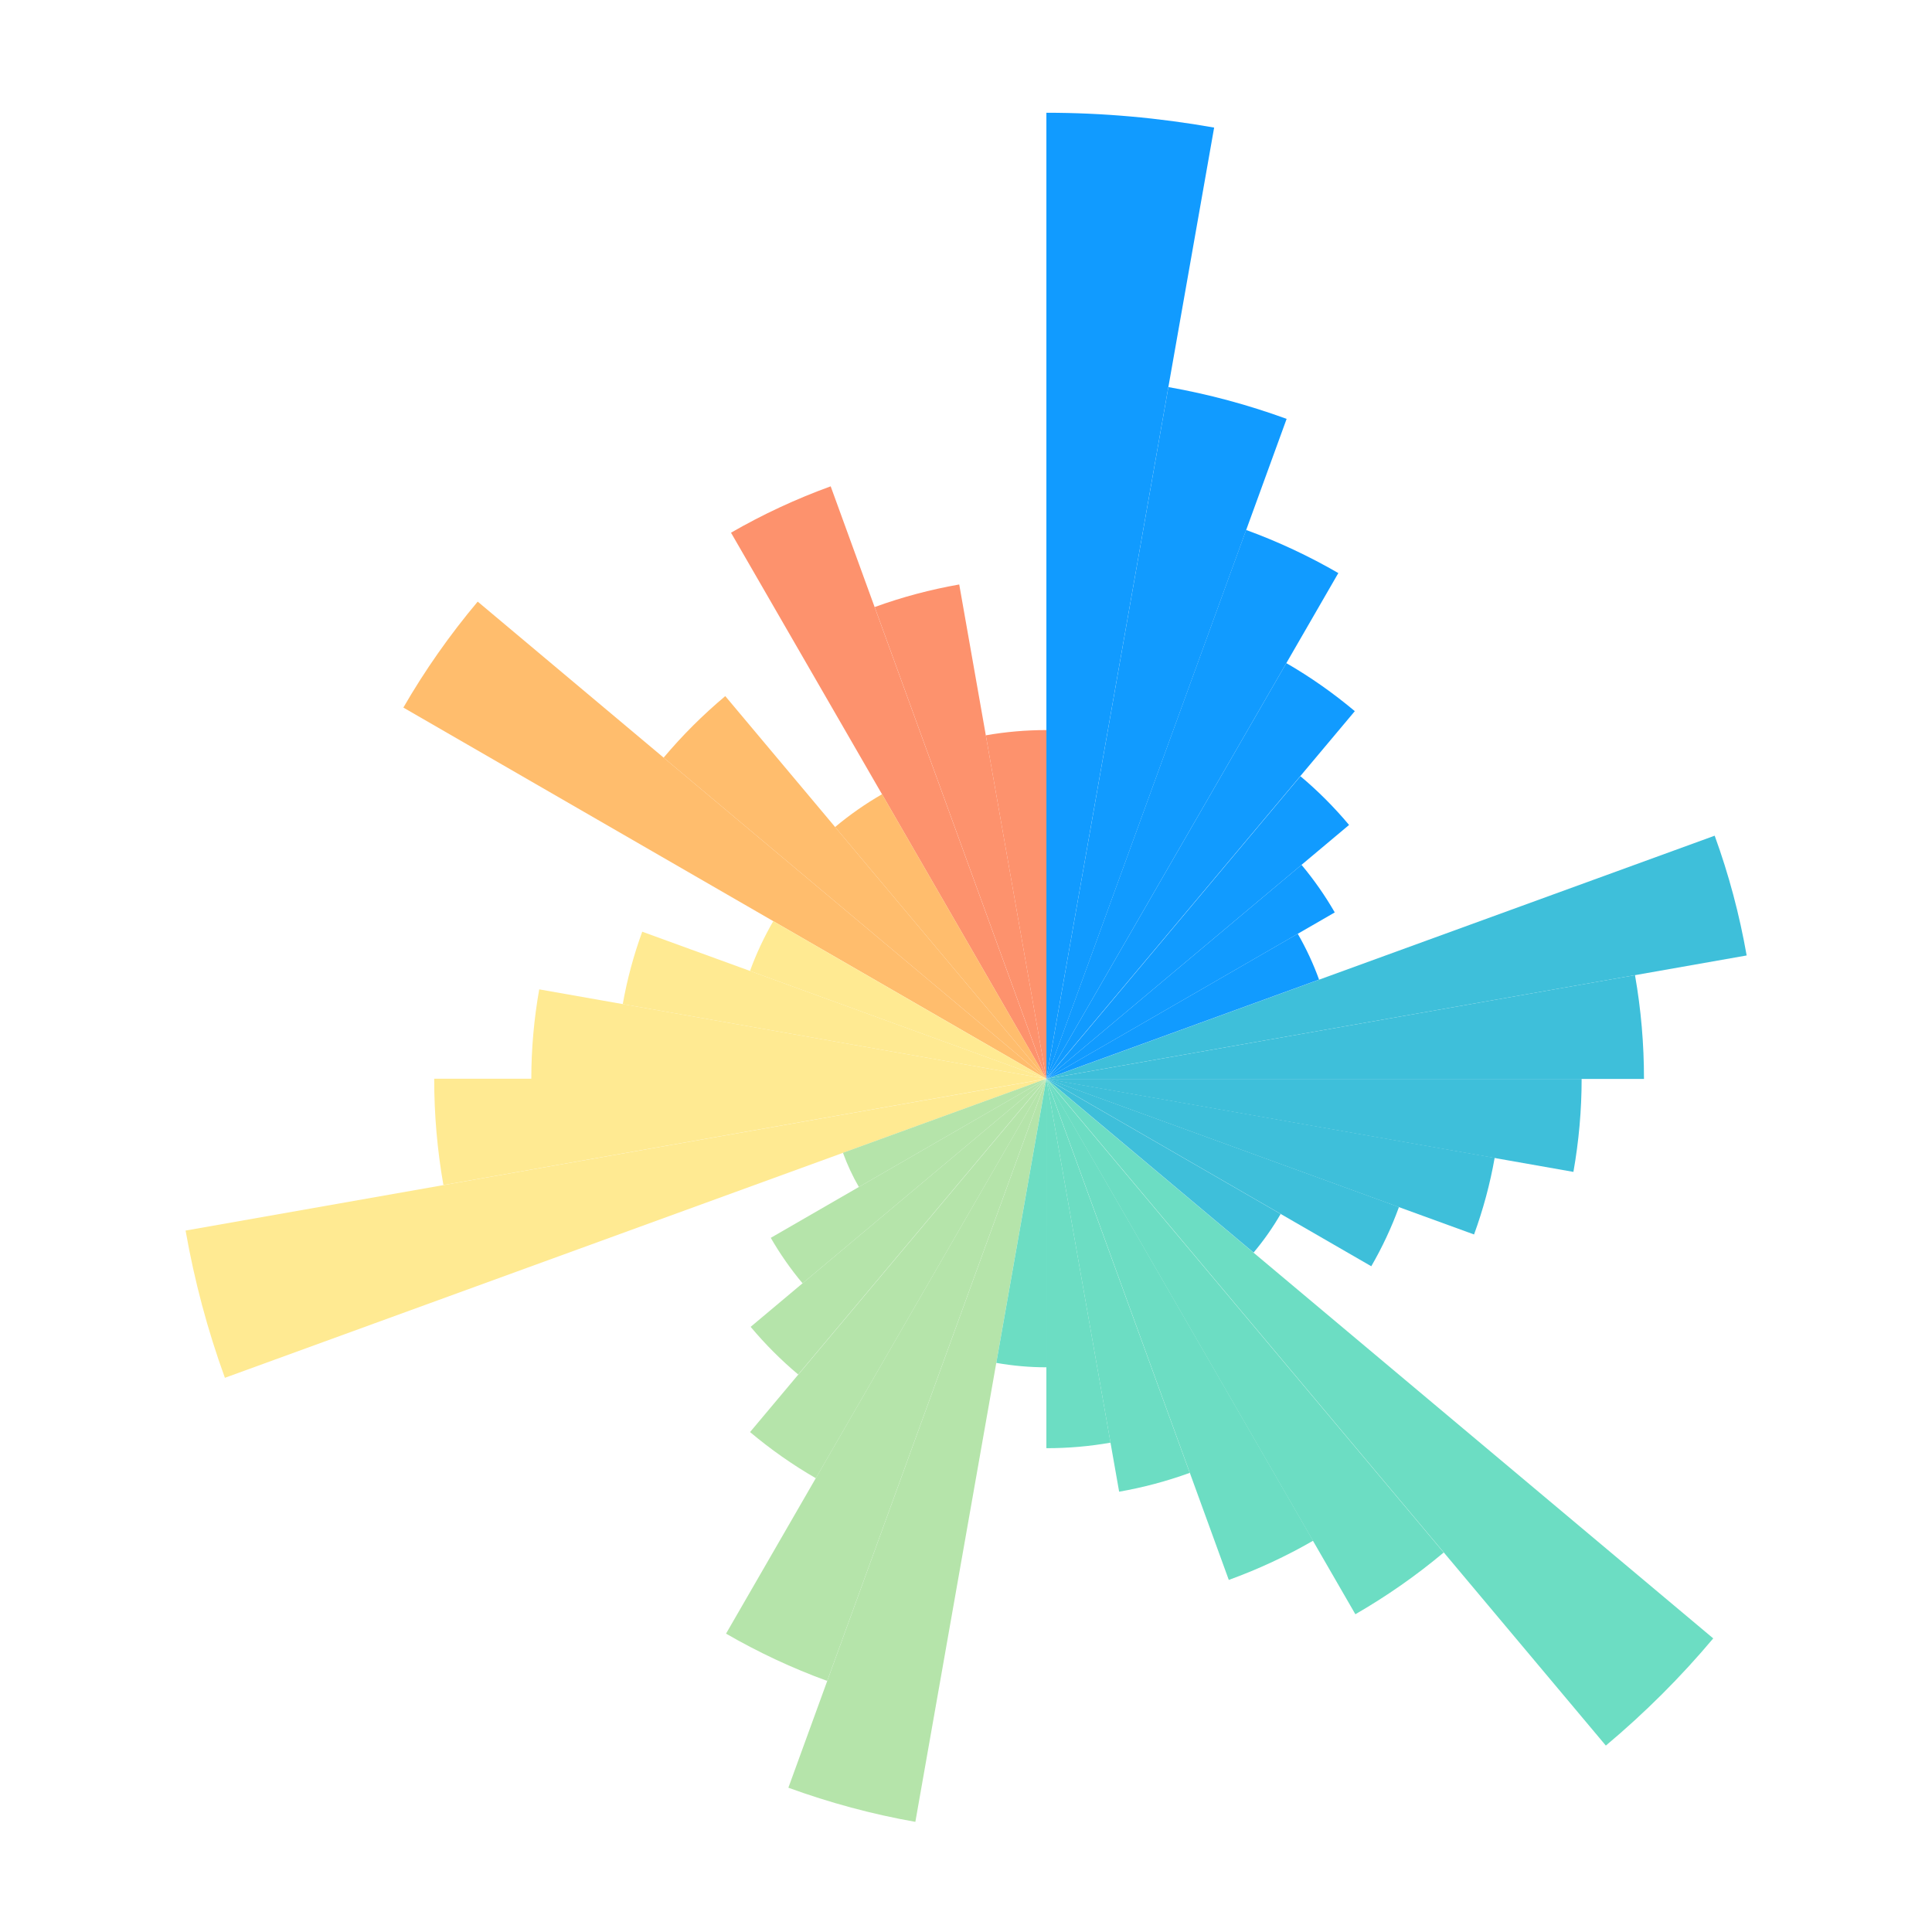
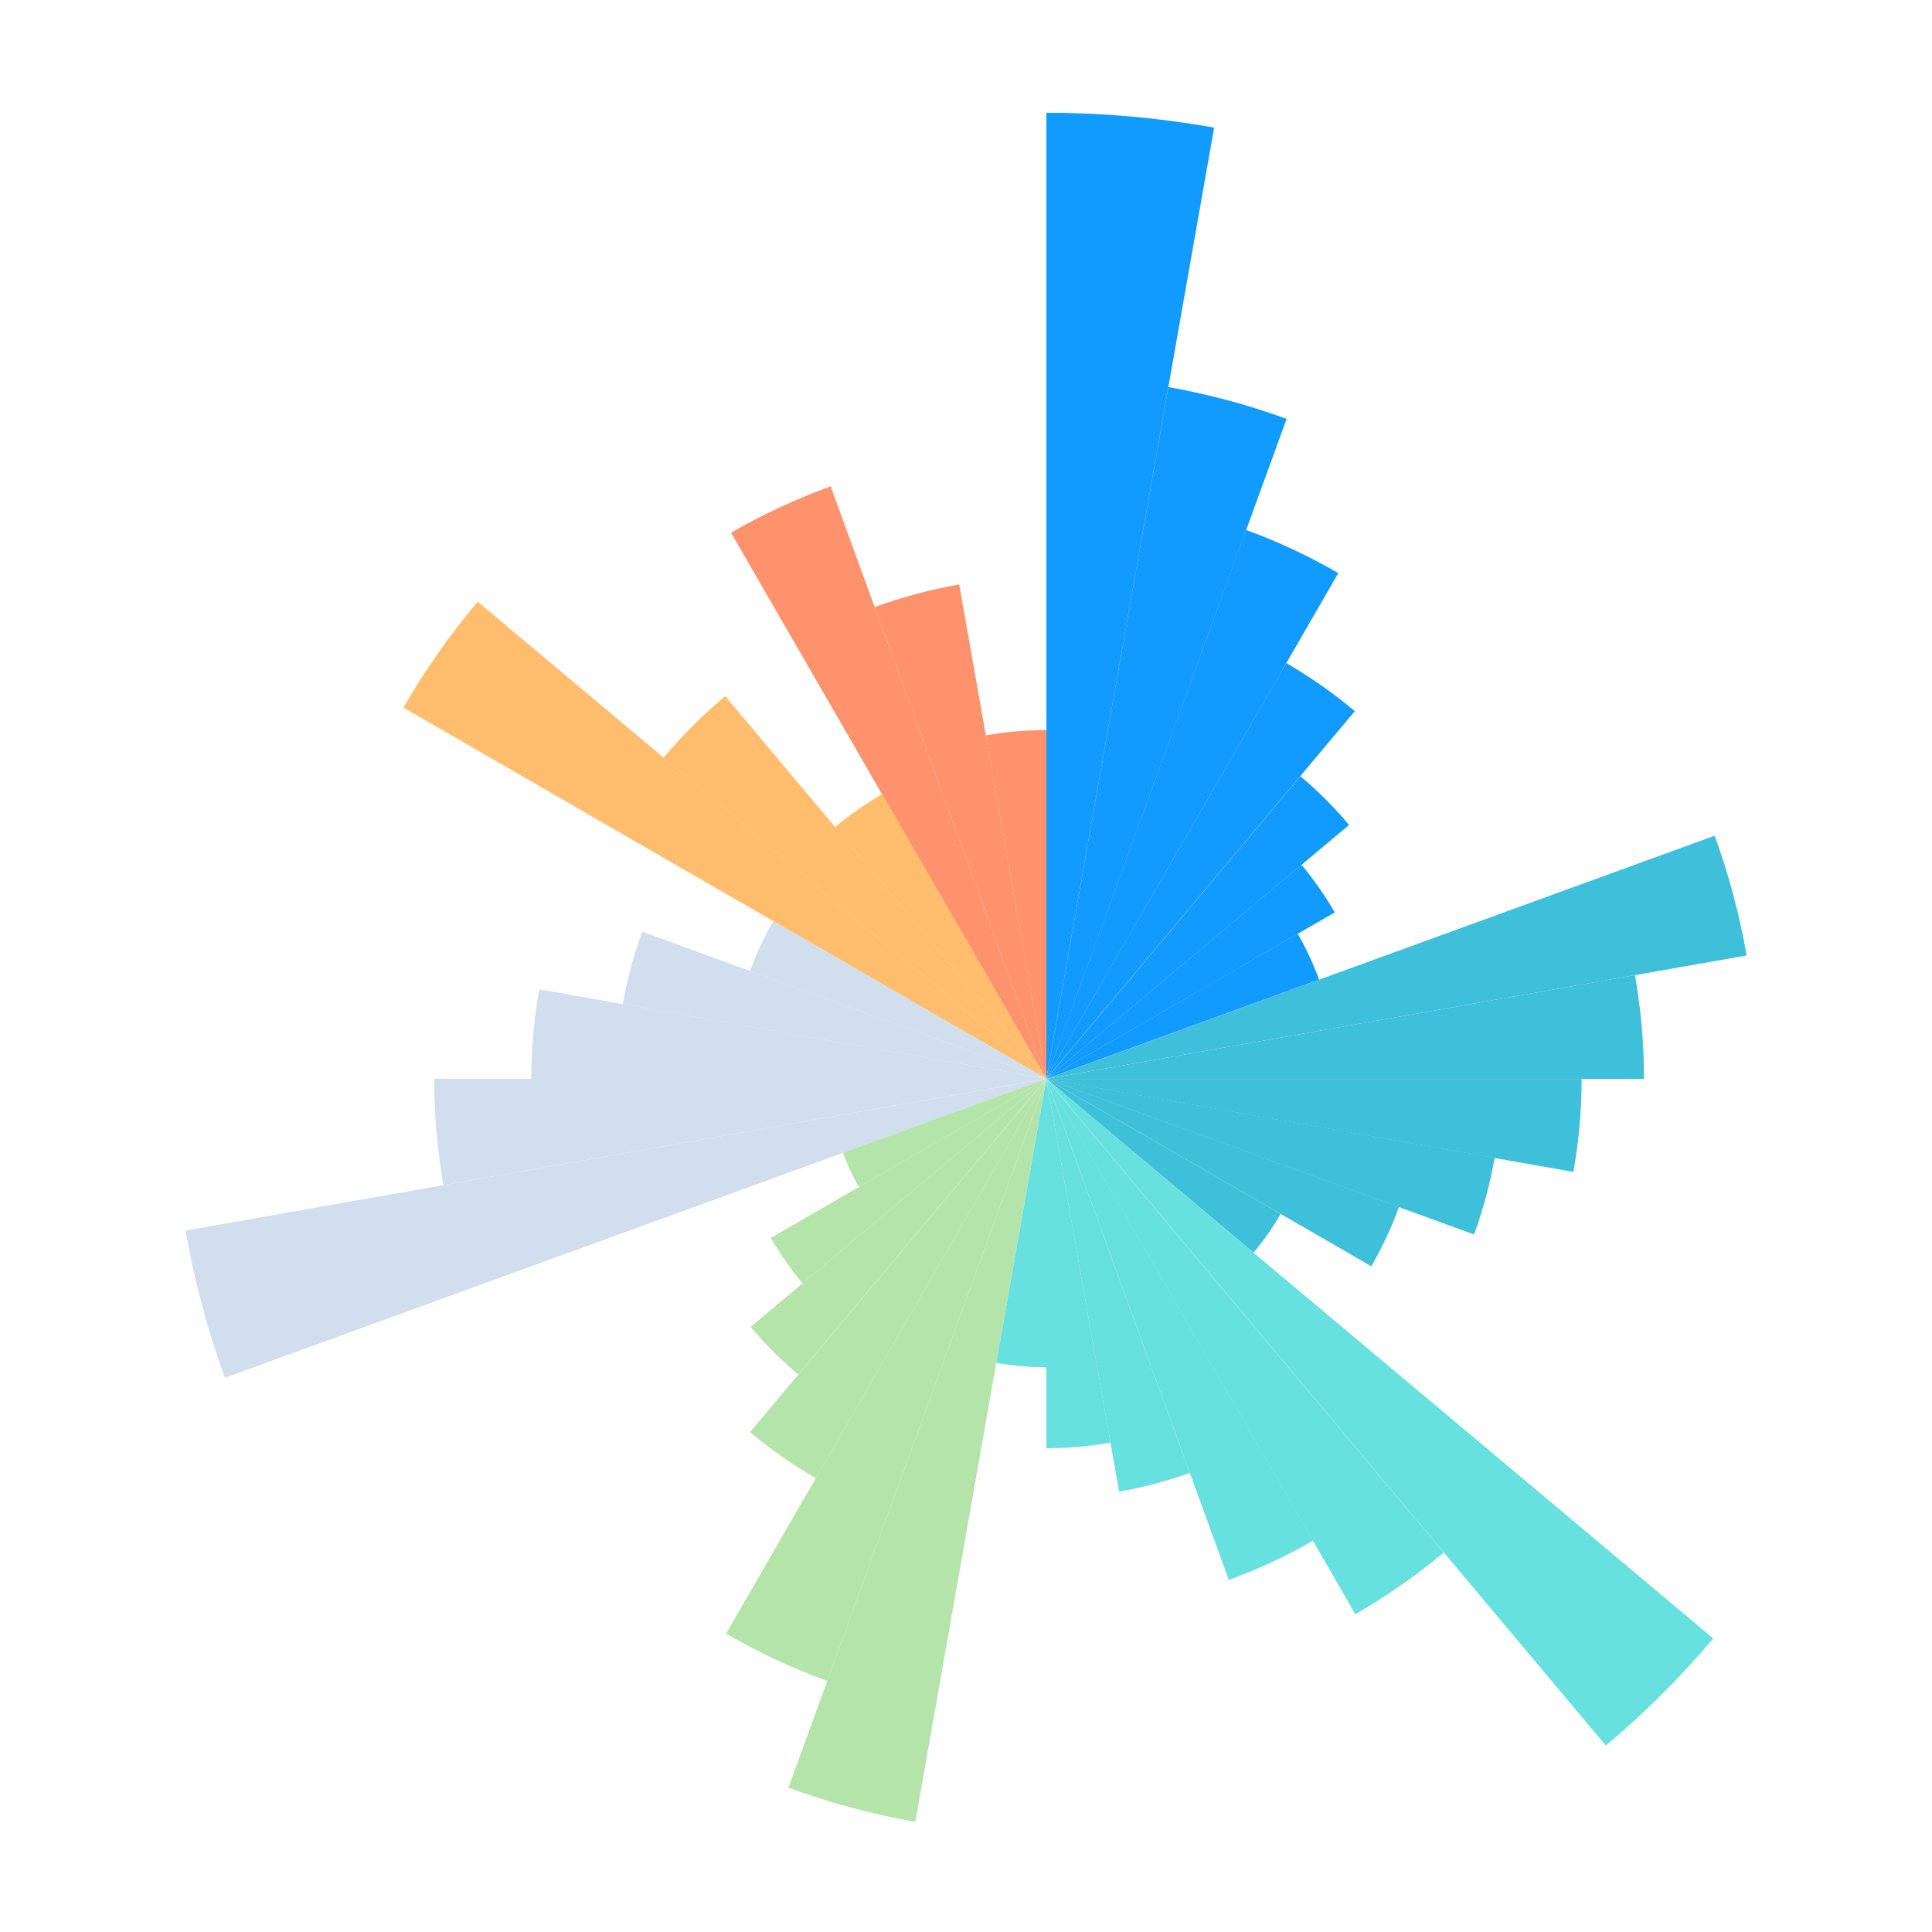
<svg xmlns="http://www.w3.org/2000/svg" width="100%" height="100%" viewBox="0 0 80 80" version="1.1" xml:space="preserve" style="fill-rule:evenodd;clip-rule:evenodd;stroke-linejoin:round;stroke-miterlimit:2;">
  <g transform="matrix(1,0,0,1,1979.29,-3526.51)">
    <g>
      <g>
        <g transform="matrix(0.521152,0,0,0.521152,-2427.45,3544.03)">
          <rect x="859.943" y="-33.506" width="153.506" height="153.506" style="fill:none;" />
        </g>
        <g transform="matrix(1,0,0,1,-2046.99,154.161)">
          <g transform="matrix(1.09645,0,0,1.09645,-12.4875,-331.198)">
            <path d="M118.986,3382.58C116.894,3382.21 114.774,3382.02 112.651,3382.02L112.651,3418.5L118.986,3382.58Z" style="fill:rgb(17,155,255);" />
          </g>
          <g transform="matrix(0.389987,-0.0687653,0.0687653,0.389987,-167.978,2091.6)">
            <path d="M118.986,3382.58C116.894,3382.21 114.774,3382.02 112.651,3382.02L112.651,3418.5L118.986,3382.58Z" style="fill:rgb(253,146,109);" />
          </g>
          <g transform="matrix(0.53556,-0.194928,0.194928,0.53556,-615.664,1608.17)">
            <path d="M118.986,3382.58C116.894,3382.21 114.774,3382.02 112.651,3382.02L112.651,3418.5L118.986,3382.58Z" style="fill:rgb(253,146,109);" />
          </g>
          <g transform="matrix(0.619867,-0.357881,0.357881,0.619867,-1182.22,1338.32)">
            <path d="M118.986,3382.58C116.894,3382.21 114.774,3382.02 112.651,3382.02L112.651,3418.5L118.986,3382.58Z" style="fill:rgb(253,146,109);" />
          </g>
          <g transform="matrix(0.285824,-0.239835,0.239835,0.285824,-741.046,2466.95)">
            <path d="M118.986,3382.58C116.894,3382.21 114.774,3382.02 112.651,3382.02L112.651,3418.5L118.986,3382.58Z" style="fill:rgb(255,189,109);" />
          </g>
          <g transform="matrix(0.364608,-0.434523,0.434523,0.364608,-1415.46,2219.56)">
            <path d="M118.986,3382.58C116.894,3382.21 114.774,3382.02 112.651,3382.02L112.651,3418.5L118.986,3382.58Z" style="fill:rgb(255,189,109);" />
          </g>
          <g transform="matrix(0.421393,-0.729875,0.729875,0.421393,-2431.52,2058.71)">
            <path d="M118.986,3382.58C116.894,3382.21 114.774,3382.02 112.651,3382.02L112.651,3418.5L118.986,3382.58Z" style="fill:rgb(255,189,109);" />
          </g>
          <g transform="matrix(0.122416,-0.336336,0.336336,0.122416,-1052.53,3036.43)">
-             <path d="M118.986,3382.58C116.894,3382.21 114.774,3382.02 112.651,3382.02L112.651,3418.5L118.986,3382.58Z" style="fill:rgb(255,234,146);" />
+             <path d="M118.986,3382.58C116.894,3382.21 114.774,3382.02 112.651,3382.02L112.651,3418.5L118.986,3382.58Z" style="fill:rgb(208,222,238);" />
          </g>
          <g transform="matrix(0.084774,-0.480777,0.480777,0.084774,-1542.06,3181.38)">
-             <path d="M118.986,3382.58C116.894,3382.21 114.774,3382.02 112.651,3382.02L112.651,3418.5L118.986,3382.58Z" style="fill:rgb(255,234,146);" />
+             <path d="M118.986,3382.58C116.894,3382.21 114.774,3382.02 112.651,3382.02L112.651,3418.5L118.986,3382.58Z" style="fill:rgb(208,222,238);" />
          </g>
          <g transform="matrix(2.9599e-17,-0.584636,0.584636,2.9599e-17,-1887.55,3482.88)">
-             <path d="M118.986,3382.58C116.894,3382.21 114.774,3382.02 112.651,3382.02L112.651,3418.5L118.986,3382.58Z" style="fill:rgb(255,234,146);" />
+             <path d="M118.986,3382.58C116.894,3382.21 114.774,3382.02 112.651,3382.02L112.651,3418.5L118.986,3382.58Z" style="fill:rgb(208,222,238);" />
          </g>
          <g transform="matrix(-0.12066,-0.684296,0.684296,-0.12066,-2214.65,3906.58)">
-             <path d="M118.986,3382.58C116.894,3382.21 114.774,3382.02 112.651,3382.02L112.651,3418.5L118.986,3382.58Z" style="fill:rgb(255,234,146);" />
+             <path d="M118.986,3382.58C116.894,3382.21 114.774,3382.02 112.651,3382.02L112.651,3418.5L118.986,3382.58Z" style="fill:rgb(208,222,238);" />
          </g>
          <g transform="matrix(-0.339377,-0.932432,0.932432,-0.339377,-3038.26,4682.22)">
-             <path d="M118.986,3382.58C116.894,3382.21 114.774,3382.02 112.651,3382.02L112.651,3418.5L118.986,3382.58Z" style="fill:rgb(255,234,146);" />
+             <path d="M118.986,3382.58C116.894,3382.21 114.774,3382.02 112.651,3382.02L112.651,3418.5L118.986,3382.58Z" style="fill:rgb(208,222,238);" />
          </g>
          <g transform="matrix(-0.122883,-0.21284,0.21284,-0.122883,-602.722,3861.07)">
            <path d="M118.986,3382.58C116.894,3382.21 114.774,3382.02 112.651,3382.02L112.651,3418.5L118.986,3382.58Z" style="fill:rgb(181,228,170);" />
          </g>
          <g transform="matrix(-0.232201,-0.276726,0.276726,-0.232201,-808.803,4241.97)">
            <path d="M118.986,3382.58C116.894,3382.21 114.774,3382.02 112.651,3382.02L112.651,3418.5L118.986,3382.58Z" style="fill:rgb(181,228,170);" />
          </g>
          <g transform="matrix(-0.335723,-0.281705,0.281705,-0.335723,-814.161,4596.42)">
            <path d="M118.986,3382.58C116.894,3382.21 114.774,3382.02 112.651,3382.02L112.651,3418.5L118.986,3382.58Z" style="fill:rgb(181,228,170);" />
          </g>
          <g transform="matrix(-0.453172,-0.261639,0.261639,-0.453172,-732.336,4995.67)">
            <path d="M118.986,3382.58C116.894,3382.21 114.774,3382.02 112.651,3382.02L112.651,3418.5L118.986,3382.58Z" style="fill:rgb(181,228,170);" />
          </g>
          <g transform="matrix(-0.683299,-0.2487,0.2487,-0.683299,-662.181,5780.9)">
            <path d="M118.986,3382.58C116.894,3382.21 114.774,3382.02 112.651,3382.02L112.651,3418.5L118.986,3382.58Z" style="fill:rgb(181,228,170);" />
          </g>
          <g transform="matrix(-0.843201,-0.148679,0.148679,-0.843201,-302.245,6316.26)">
            <path d="M118.986,3382.58C116.894,3382.21 114.774,3382.02 112.651,3382.02L112.651,3418.5L118.986,3382.58Z" style="fill:rgb(181,228,170);" />
          </g>
          <g transform="matrix(-0.327338,-4.97175e-17,4.97175e-17,-0.327338,147.903,4536.03)">
-             <path d="M118.986,3382.58C116.894,3382.21 114.774,3382.02 112.651,3382.02L112.651,3418.5L118.986,3382.58Z" style="fill:rgb(108,221,195);" />
+             <path d="M118.986,3382.58C116.894,3382.21 114.774,3382.02 112.651,3382.02L112.651,3418.5L118.986,3382.58Z" style="fill:rgb(102,225,223);" />
          </g>
          <g transform="matrix(-0.412882,0.0728023,-0.0728023,-0.412882,406.415,4820.26)">
-             <path d="M118.986,3382.58C116.894,3382.21 114.774,3382.02 112.651,3382.02L112.651,3418.5L118.986,3382.58Z" style="fill:rgb(108,221,195);" />
+             <path d="M118.986,3382.58C116.894,3382.21 114.774,3382.02 112.651,3382.02L112.651,3418.5L118.986,3382.58Z" style="fill:rgb(102,225,223);" />
          </g>
          <g transform="matrix(-0.447206,0.16277,-0.16277,-0.447206,717.835,4927.46)">
-             <path d="M118.986,3382.58C116.894,3382.21 114.774,3382.02 112.651,3382.02L112.651,3418.5L118.986,3382.58Z" style="fill:rgb(108,221,195);" />
+             <path d="M118.986,3382.58C116.894,3382.21 114.774,3382.02 112.651,3382.02L112.651,3418.5L118.986,3382.58Z" style="fill:rgb(102,225,223);" />
          </g>
          <g transform="matrix(-0.524276,0.302691,-0.302691,-0.524276,1204.84,5175.16)">
-             <path d="M118.986,3382.58C116.894,3382.21 114.774,3382.02 112.651,3382.02L112.651,3418.5L118.986,3382.58Z" style="fill:rgb(108,221,195);" />
+             <path d="M118.986,3382.58C116.894,3382.21 114.774,3382.02 112.651,3382.02L112.651,3418.5L118.986,3382.58Z" style="fill:rgb(102,225,223);" />
          </g>
          <g transform="matrix(-0.537444,0.450969,-0.450969,-0.537444,1713.21,5203.48)">
-             <path d="M118.986,3382.58C116.894,3382.21 114.774,3382.02 112.651,3382.02L112.651,3418.5L118.986,3382.58Z" style="fill:rgb(108,221,195);" />
+             <path d="M118.986,3382.58C116.894,3382.21 114.774,3382.02 112.651,3382.02L112.651,3418.5L118.986,3382.58Z" style="fill:rgb(102,225,223);" />
          </g>
          <g transform="matrix(-0.635045,0.756817,-0.756817,-0.635045,2769.75,5502.67)">
-             <path d="M118.986,3382.58C116.894,3382.21 114.774,3382.02 112.651,3382.02L112.651,3418.5L118.986,3382.58Z" style="fill:rgb(108,221,195);" />
+             <path d="M118.986,3382.58C116.894,3382.21 114.774,3382.02 112.651,3382.02L112.651,3418.5L118.986,3382.58Z" style="fill:rgb(102,225,223);" />
          </g>
          <g transform="matrix(-0.153457,0.265795,-0.265795,-0.153457,1036.94,3911.67)">
            <path d="M118.986,3382.58C116.894,3382.21 114.774,3382.02 112.651,3382.02L112.651,3418.5L118.986,3382.58Z" style="fill:rgb(62,191,218);" />
          </g>
          <g transform="matrix(-0.145627,0.400106,-0.400106,-0.145627,1495.2,3869.77)">
            <path d="M118.986,3382.58C116.894,3382.21 114.774,3382.02 112.651,3382.02L112.651,3418.5L118.986,3382.58Z" style="fill:rgb(62,191,218);" />
          </g>
          <g transform="matrix(-0.0897431,0.508959,-0.508959,-0.0897431,1861.01,3666.47)">
            <path d="M118.986,3382.58C116.894,3382.21 114.774,3382.02 112.651,3382.02L112.651,3418.5L118.986,3382.58Z" style="fill:rgb(62,191,218);" />
          </g>
          <g transform="matrix(-9.22832e-17,0.607589,-0.607589,-9.22832e-17,2188.07,3348.58)">
            <path d="M118.986,3382.58C116.894,3382.21 114.774,3382.02 112.651,3382.02L112.651,3418.5L118.986,3382.58Z" style="fill:rgb(62,191,218);" />
          </g>
          <g transform="matrix(0.117794,0.668044,-0.668044,0.117794,2381.47,2939.09)">
            <path d="M118.986,3382.58C116.894,3382.21 114.774,3382.02 112.651,3382.02L112.651,3418.5L118.986,3382.58Z" style="fill:rgb(62,191,218);" />
          </g>
          <g transform="matrix(0.276052,0.758448,-0.758448,0.276052,2672.69,2387.9)">
            <path d="M118.986,3382.58C116.894,3382.21 114.774,3382.02 112.651,3382.02L112.651,3418.5L118.986,3382.58Z" style="fill:rgb(62,191,218);" />
          </g>
          <g transform="matrix(0.164641,0.285167,-0.285167,0.164641,1067.33,2822.07)">
            <path d="M118.986,3382.58C116.894,3382.21 114.774,3382.02 112.651,3382.02L112.651,3418.5L118.986,3382.58Z" style="fill:rgb(17,155,255);" />
          </g>
          <g transform="matrix(0.242959,0.289548,-0.289548,0.242959,1073.48,2553.85)">
            <path d="M118.986,3382.58C116.894,3382.21 114.774,3382.02 112.651,3382.02L112.651,3418.5L118.986,3382.58Z" style="fill:rgb(17,155,255);" />
          </g>
          <g transform="matrix(0.343433,0.288174,-0.288174,0.343433,1057.47,2210.53)">
            <path d="M118.986,3382.58C116.894,3382.21 114.774,3382.02 112.651,3382.02L112.651,3418.5L118.986,3382.58Z" style="fill:rgb(17,155,255);" />
          </g>
          <g transform="matrix(0.471723,0.27235,-0.27235,0.471723,988.917,1773.75)">
            <path d="M118.986,3382.58C116.894,3382.21 114.774,3382.02 112.651,3382.02L112.651,3418.5L118.986,3382.58Z" style="fill:rgb(17,155,255);" />
          </g>
          <g transform="matrix(0.622866,0.226705,-0.226705,0.622866,815.853,1262.21)">
            <path d="M118.986,3382.58C116.894,3382.21 114.774,3382.02 112.651,3382.02L112.651,3418.5L118.986,3382.58Z" style="fill:rgb(17,155,255);" />
          </g>
          <g transform="matrix(0.785133,0.13844,-0.13844,0.785133,495.841,717.446)">
            <path d="M118.986,3382.58C116.894,3382.21 114.774,3382.02 112.651,3382.02L112.651,3418.5L118.986,3382.58Z" style="fill:rgb(17,155,255);" />
          </g>
        </g>
      </g>
    </g>
  </g>
</svg>
